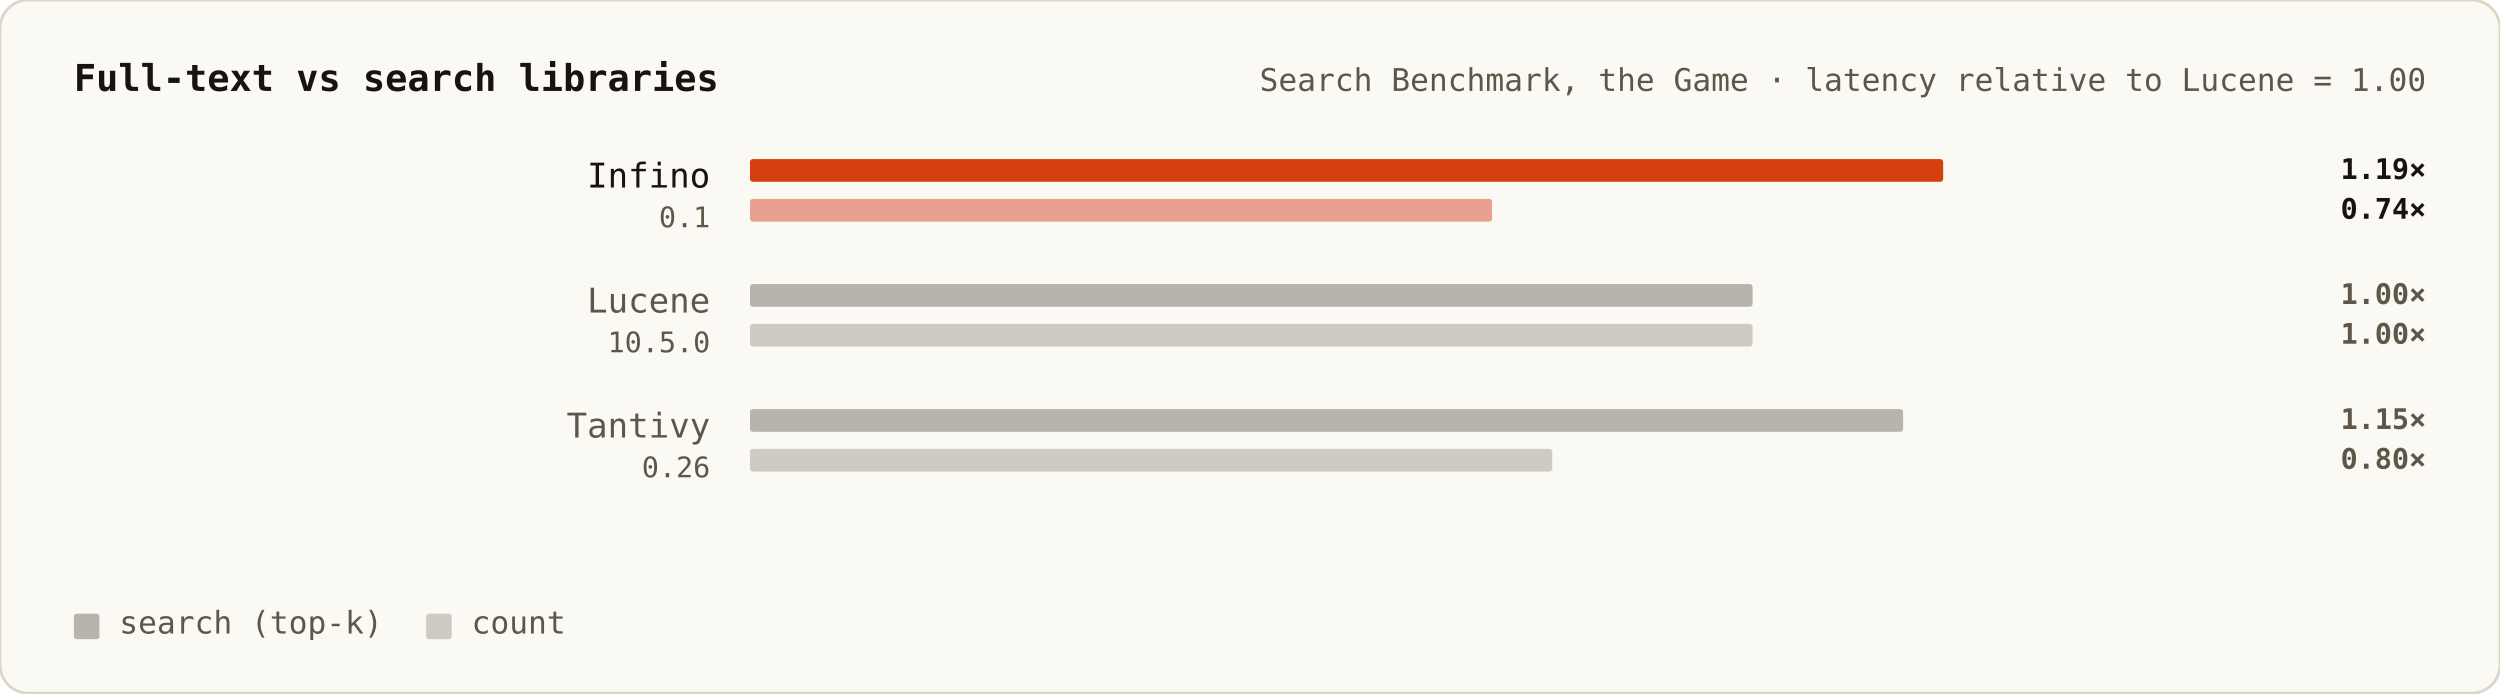
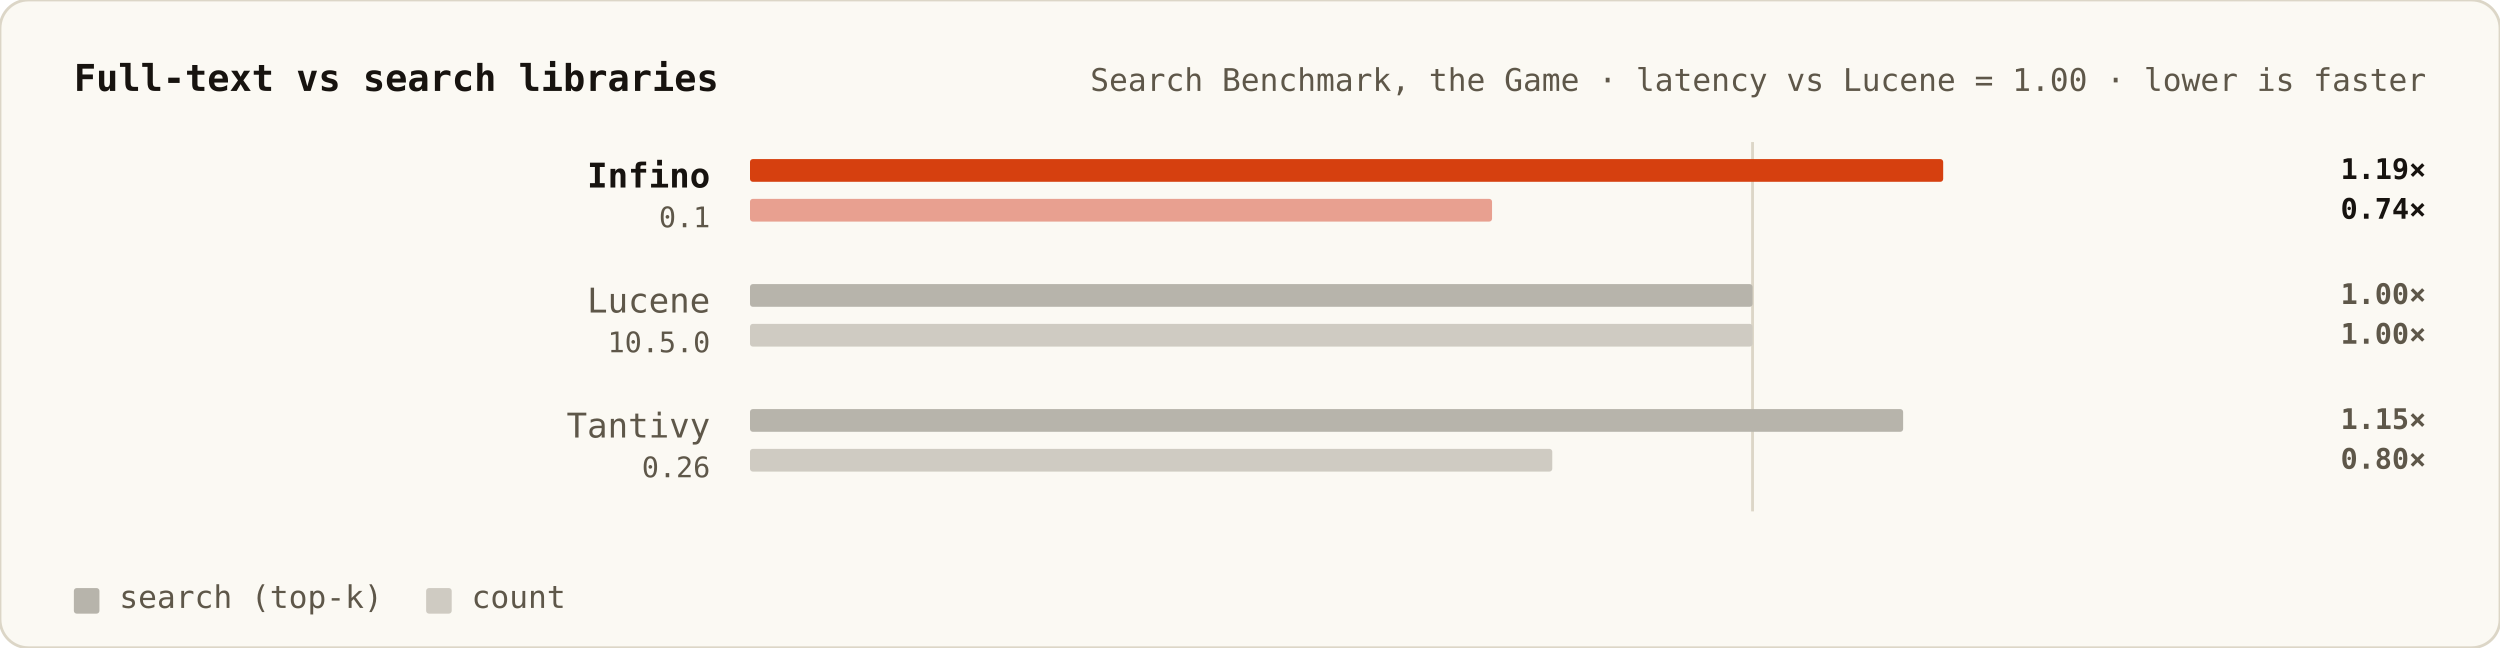
- <svg xmlns="http://www.w3.org/2000/svg" width="880" height="244" viewBox="0 0 880 244" role="img">
-   <rect width="880" height="244" rx="10" fill="#FBF9F3" stroke="#DCD6C7" />
-   <text x="26" y="32" font-family="ui-monospace, SFMono-Regular, Menlo, Consolas, monospace" font-size="13" font-weight="600" fill="#17130F">Full-text vs search libraries</text>
-   <text x="854" y="32" font-family="ui-monospace, SFMono-Regular, Menlo, Consolas, monospace" font-size="11" fill="#5E5749" text-anchor="end">Search Benchmark, the Game · latency relative to Lucene = 1.00</text>
-   <text x="250" y="66" font-family="ui-monospace, SFMono-Regular, Menlo, Consolas, monospace" font-size="12" fill="#17130F" text-anchor="end">Infino</text>
-   <text x="250" y="80" font-family="ui-monospace, SFMono-Regular, Menlo, Consolas, monospace" font-size="10" fill="#5E5749" text-anchor="end">0.1</text>
+ <svg xmlns="http://www.w3.org/2000/svg" width="880" height="228" viewBox="0 0 880 228" role="img">
+   <rect width="880" height="228" rx="10" fill="#FBF9F3" stroke="#DCD6C7" />
+   <text x="26.0" y="32.0" font-family="ui-monospace, SFMono-Regular, Menlo, Consolas, monospace" font-size="13" fill="#17130F" font-weight="600">Full-text vs search libraries</text>
+   <text x="854.0" y="32.0" font-family="ui-monospace, SFMono-Regular, Menlo, Consolas, monospace" font-size="11" fill="#5E5749" text-anchor="end">Search Benchmark, the Game · latency vs Lucene = 1.00 · lower is faster</text>
+   <line x1="616.9" y1="50" x2="616.9" y2="180" stroke="#DCD6C7" />
+   <text x="250.0" y="66.0" font-family="ui-monospace, SFMono-Regular, Menlo, Consolas, monospace" font-size="12" fill="#17130F" font-weight="600" text-anchor="end">Infino</text>
+   <text x="250.0" y="80.0" font-family="ui-monospace, SFMono-Regular, Menlo, Consolas, monospace" font-size="10" fill="#5E5749" text-anchor="end">0.1</text>
  <rect x="264" y="56" width="420.0" height="8" rx="1" fill="#D6400F" />
-   <text x="854" y="63" font-family="ui-monospace, SFMono-Regular, Menlo, Consolas, monospace" font-size="10" font-weight="600" fill="#17130F" text-anchor="end">1.19×</text>
+   <text x="854.0" y="63.0" font-family="ui-monospace, SFMono-Regular, Menlo, Consolas, monospace" font-size="10" fill="#17130F" font-weight="600" text-anchor="end">1.19×</text>
  <rect x="264" y="70" width="261.2" height="8" rx="1" fill="#E8A090" />
-   <text x="854" y="77" font-family="ui-monospace, SFMono-Regular, Menlo, Consolas, monospace" font-size="10" font-weight="600" fill="#17130F" text-anchor="end">0.74×</text>
-   <text x="250" y="110" font-family="ui-monospace, SFMono-Regular, Menlo, Consolas, monospace" font-size="12" fill="#5E5749" text-anchor="end">Lucene</text>
-   <text x="250" y="124" font-family="ui-monospace, SFMono-Regular, Menlo, Consolas, monospace" font-size="10" fill="#5E5749" text-anchor="end">10.5.0</text>
+   <text x="854.0" y="77.0" font-family="ui-monospace, SFMono-Regular, Menlo, Consolas, monospace" font-size="10" fill="#17130F" font-weight="600" text-anchor="end">0.74×</text>
+   <text x="250.0" y="110.0" font-family="ui-monospace, SFMono-Regular, Menlo, Consolas, monospace" font-size="12" fill="#5E5749" text-anchor="end">Lucene</text>
+   <text x="250.0" y="124.0" font-family="ui-monospace, SFMono-Regular, Menlo, Consolas, monospace" font-size="10" fill="#5E5749" text-anchor="end">10.5.0</text>
  <rect x="264" y="100" width="352.9" height="8" rx="1" fill="#B7B4AB" />
-   <text x="854" y="107" font-family="ui-monospace, SFMono-Regular, Menlo, Consolas, monospace" font-size="10" font-weight="600" fill="#5E5749" text-anchor="end">1.00×</text>
+   <text x="854.0" y="107.0" font-family="ui-monospace, SFMono-Regular, Menlo, Consolas, monospace" font-size="10" fill="#5E5749" font-weight="600" text-anchor="end">1.00×</text>
  <rect x="264" y="114" width="352.9" height="8" rx="1" fill="#CFCBC2" />
-   <text x="854" y="121" font-family="ui-monospace, SFMono-Regular, Menlo, Consolas, monospace" font-size="10" font-weight="600" fill="#5E5749" text-anchor="end">1.00×</text>
-   <text x="250" y="154" font-family="ui-monospace, SFMono-Regular, Menlo, Consolas, monospace" font-size="12" fill="#5E5749" text-anchor="end">Tantivy</text>
-   <text x="250" y="168" font-family="ui-monospace, SFMono-Regular, Menlo, Consolas, monospace" font-size="10" fill="#5E5749" text-anchor="end">0.26</text>
+   <text x="854.0" y="121.0" font-family="ui-monospace, SFMono-Regular, Menlo, Consolas, monospace" font-size="10" fill="#5E5749" font-weight="600" text-anchor="end">1.00×</text>
+   <text x="250.0" y="154.0" font-family="ui-monospace, SFMono-Regular, Menlo, Consolas, monospace" font-size="12" fill="#5E5749" text-anchor="end">Tantivy</text>
+   <text x="250.0" y="168.0" font-family="ui-monospace, SFMono-Regular, Menlo, Consolas, monospace" font-size="10" fill="#5E5749" text-anchor="end">0.26</text>
  <rect x="264" y="144" width="405.9" height="8" rx="1" fill="#B7B4AB" />
-   <text x="854" y="151" font-family="ui-monospace, SFMono-Regular, Menlo, Consolas, monospace" font-size="10" font-weight="600" fill="#5E5749" text-anchor="end">1.15×</text>
+   <text x="854.0" y="151.0" font-family="ui-monospace, SFMono-Regular, Menlo, Consolas, monospace" font-size="10" fill="#5E5749" font-weight="600" text-anchor="end">1.15×</text>
  <rect x="264" y="158" width="282.4" height="8" rx="1" fill="#CFCBC2" />
-   <text x="854" y="165" font-family="ui-monospace, SFMono-Regular, Menlo, Consolas, monospace" font-size="10" font-weight="600" fill="#5E5749" text-anchor="end">0.80×</text>
-   <rect x="26" y="216" width="9" height="9" rx="1" fill="#B7B4AB" />
-   <text x="42" y="223" font-family="ui-monospace, SFMono-Regular, Menlo, Consolas, monospace" font-size="11" fill="#5E5749">search (top-k)</text>
-   <rect x="150" y="216" width="9" height="9" rx="1" fill="#CFCBC2" />
-   <text x="166" y="223" font-family="ui-monospace, SFMono-Regular, Menlo, Consolas, monospace" font-size="11" fill="#5E5749">count</text>
+   <text x="854.0" y="165.0" font-family="ui-monospace, SFMono-Regular, Menlo, Consolas, monospace" font-size="10" fill="#5E5749" font-weight="600" text-anchor="end">0.80×</text>
+   <rect x="26" y="207" width="9" height="9" rx="1" fill="#B7B4AB" />
+   <text x="42.0" y="214.0" font-family="ui-monospace, SFMono-Regular, Menlo, Consolas, monospace" font-size="11" fill="#5E5749">search (top-k)</text>
+   <rect x="150" y="207" width="9" height="9" rx="1" fill="#CFCBC2" />
+   <text x="166.0" y="214.0" font-family="ui-monospace, SFMono-Regular, Menlo, Consolas, monospace" font-size="11" fill="#5E5749">count</text>
</svg>
